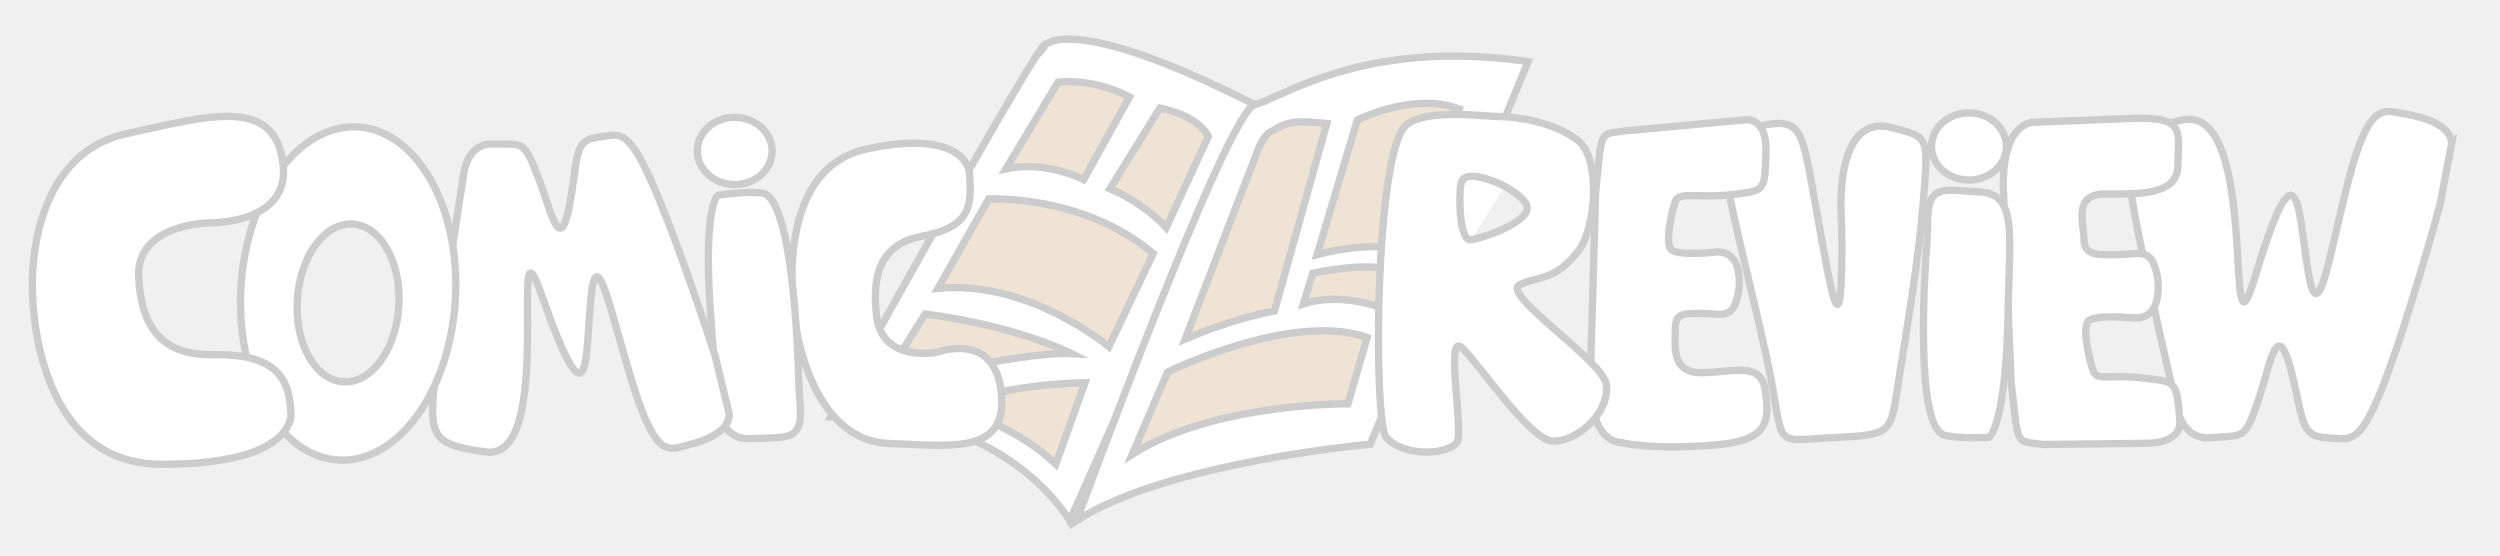
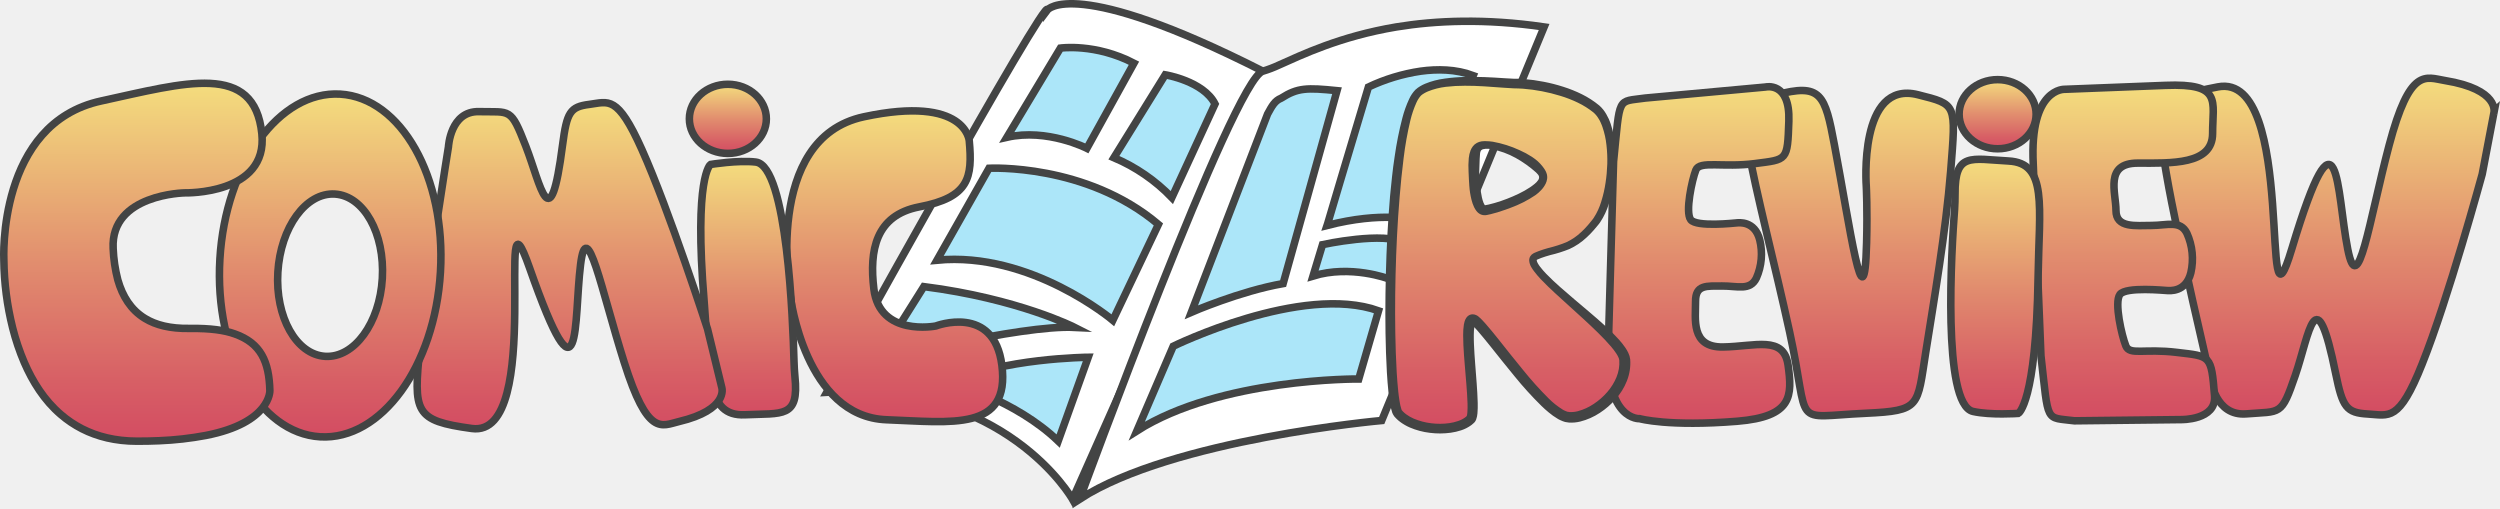
- <svg xmlns="http://www.w3.org/2000/svg" version="1.1" id="Layer_1" x="0px" y="0px" viewBox="0 0 1703.7 378.4" style="enable-background:new 0 0 1703.7 378.4;" xml:space="preserve">
-   <style type="text/css">
- 	.st0{fill:#EFE3D5;}
- 	.st1{fill:#FFFFFF;stroke:#CCCCCC;stroke-width:5;stroke-miterlimit:10;}
- 	.st2{fill:#FFFFFF;}
- </style>
-   <g>
-     <polygon class="st0" points="716.5,44 583.1,272 644.2,286.5 728.1,332.7 822.5,313.3 925.6,285.9 957.9,196 1005.7,59 933.2,52.4    863.6,82.3 790.3,54.8  " />
-     <path class="st1" d="M712.4,30.7C713.2,18,566.2,284,566.2,284c118.5-7.6,162.8,70.9,162.8,70.9L855.1,71.3   C729.7,7.7,712.4,30.7,712.4,30.7z M721,56c0,0,23.1-3.3,48.7,10l-31.2,56.4c0,0-26.2-13.4-53-7.3L721,56z M630.5,214   c62.6,8,99.9,27,99.9,27c-36-1.8-130.9,22.3-130.9,22.3L630.5,214z M719.5,316.3c-28.3-27.2-70.1-38.6-70.1-38.6   c31.9-16.3,90-16.9,90-16.9L719.5,316.3z M755.7,236.3c0,0-54.3-45.8-116.5-39.8l34.5-60.9c0,0,64.2-3.4,112.2,37.2L755.7,236.3z    M756.4,128.6l34-54.9c0,0,25.3,4.1,33,19.3L794.8,155C794.8,155,780.7,139,756.4,128.6L756.4,128.6z" />
-     <path class="st1" d="M943.5,42c-37.5,6.3-62.8,18.6-77.9,25.3c-3.4,1.6-6.9,2.9-10.5,4C836,76,733.8,354.7,733.8,354.7   c61.2-39.6,200-52,200-52l59.4-144l28.6-69.3l19.6-47.4C1002.2,36.3,969.8,37.7,943.5,42z M858.2,99.7c3-5.5,4.8-8.8,9-10.5   c11-7,17-7,37-5L868.5,212c-28.6,5-60.8,19-60.8,19L858.2,99.7z M918.6,275.2c0,0-91.7-0.8-147,34.4l24.1-56.1   c0,0,85.1-41.7,136-23.5L918.6,275.2z M938.3,208.8c0,0-25-9.5-50-1.8l6.3-20.8c0,0,41.2-9,54.6-1L938.3,208.8z M991.1,82   l-31.3,76.6l-4.6,11.3c0,0-20.7-5.9-57.6,3.6l0.4-1.2l8.4-28.3L925,81.8c10.9-5.2,22.6-8.7,34.6-10.5c11-1.5,23.3-1.4,34.8,2.9   L991.1,82z" />
-     <path class="st2" d="M951.5,202l23.3,6.4l0.6-1.8l45-71.4l9.9-16c-7.2-4.2-12.9-10.3-19.7-13.2L951.5,202z" />
-     <path class="st1" d="M660.6,117.5c0,0-2-30.5-69.8-16c-67.4,14.4-48.7,119-48.7,119s9.7,79.7,63.7,81.7c43,1.6,82,7.9,76.4-36.1   c-5.2-40.8-43.8-26-43.8-26s-37.2,7.3-41-24.5c-3.1-25.7,1.2-48.8,30-54.4C660.6,154.9,662.8,141.8,660.6,117.5z" />
-     <path class="st1" d="M519.2,131.5c-11.8-1.4-30,1.6-30,1.6s-11.1,7.7-4.2,91c3.9,46.9,0.9,76,27,74.8c24.9-1.2,36,2.5,33.1-25.3   c-0.3-3.3-0.5-6.6-0.6-10C543.8,237.8,540.1,134,519.2,131.5z" />
-     <ellipse transform="matrix(1.570732e-03 -1 1 1.570732e-03 396.9968 603.4033)" class="st1" cx="500.7" cy="102.9" rx="22.9" ry="25.5" />
-     <path class="st1" d="M468.3,303.4c-11.6,2.8-20.7,10.2-36.3-39.3c-15.1-47.8-24.8-98.2-28.9-64.6c-4.6,37.1,0.9,100.8-33.7,2.3   C345,132.3,380.2,314.7,331.1,308c-38-5.2-38.8-10.6-34.4-53.7s18.9-132.9,18.9-132.9s1.2-23.8,20.2-23.3c21,0.5,20.9-3.1,31,22.8   s16.1,63.4,24.4-0.8c2.8-21.6,5-25.2,17.7-26.8s18.5-6.6,34.8,29.8c18.1,40.3,43.5,118.9,43.5,118.9l9.5,39   C496.7,281,501.2,295.6,468.3,303.4z" />
-     <path class="st1" d="M243.9,86.5c-40.3-2.4-76,46.5-79.7,109.2s26,115.4,66.4,117.8s76-46.5,79.7-109.2S284.2,88.9,243.9,86.5z    M271.8,208.5c-1.7,29.7-18.6,52.8-37.8,51.7s-33.2-26.1-31.4-55.8s18.6-52.9,37.8-51.7S273.5,178.8,271.8,208.5z" />
-     <path class="st1" d="M94.5,188.7c0.3,7.1,1.3,14.1,3.1,20.9c3.1,10.8,8.6,19.8,18,25.5c7.2,4.4,16.8,6.8,29.2,6.6h1.2   c12.7-0.1,22.1,1.1,29.2,3.7c17.1,6.1,22.6,18.3,23.1,37.5c0,0,0.7,21.3-42.4,29.7c-10.2,1.9-20.5,3.1-30.9,3.5   c-4.6,0.2-9.5,0.3-14.7,0.3c-14.4,0-26.4-3.1-36.4-8.2c-5.1-2.6-9.8-5.8-14.1-9.5c-11-9.4-18.7-21.8-24.2-34.5   c-3.2-7.4-5.7-15.1-7.7-22.9c-3.7-14.7-5.6-29.8-5.8-44.9c0,0-4.6-90.5,64.6-105.4C141.9,79,188.1,64.8,193,112.8   c4.1,40.5-50.9,39.1-50.9,39.1S92.7,152.6,94.5,188.7z" />
-     <path class="st1" d="M1638.1,77.5c-12.8-2.1-23.2-9.2-37,43c-13.3,50.4-20.6,103.1-27.4,68.6c-7.5-38-5.6-104.2-37-0.2   c-22.1,73.4,4.3-117.4-49-107.2c-41.2,7.9-41.7,13.5-34.1,57.7s29.4,136.1,29.4,136.1s2.9,24.5,23.6,22.8   c22.9-1.9,23,1.8,32.4-25.6s13.5-66.6,26.8-0.8c4.5,22.1,7.1,25.7,21.2,26.5s20.6,5.6,36-33.1c17.2-42.8,39.8-125.8,39.8-125.8   l7.8-40.9C1670.5,98.7,1674.5,83.4,1638.1,77.5z" />
-     <path class="st1" d="M1370.5,259.8c5.2,45.7,2.6,40.5,22.2,43.1l70.6-0.8c0,0,23.5,0.5,22.2-15.7c-2.2-27.4-2.6-26.1-24.8-28.8   c-22.2-2.6-31.4,2.1-34-4.4c-2.6-6.5-7.8-28.7-3.9-34s30-2.6,31.3-2.6s12.4,1.5,15.7-11.8c2-8.8,1.1-17.9-2.6-26.1   c-4.4-8.9-13.1-5.2-23.5-5.2s-23.5,1.9-23.5-9.9s-7.8-31.4,14.4-31.4s49.6,1.3,49.6-19.6c0-21.7,6.6-33.4-31.3-31.9   c-47,1.8-66.6,2.6-66.6,2.6s-23.5-1.3-20.9,49.6L1370.5,259.8z" />
-     <path class="st1" d="M1325.5,296.7c11.6,2.6,30,1.3,30,1.3s11.8-6.5,13.1-90.1c0.7-47,6.5-75.8-19.6-77.1   c-24.9-1.3-35.6-6.1-35.4,21.9c0,3.3-0.1,6.7-0.3,10C1311.3,188.5,1304.9,292.1,1325.5,296.7z" />
-     <ellipse class="st1" cx="1341.8" cy="99.8" rx="25.5" ry="22.9" />
-     <path class="st1" d="M1254.8,147.7c0,0-5.4-70.8,34.2-60.8c26,6.6,25.2,5.7,21.7,50.6c-3.2,39.9-11.2,86.3-16.5,119.9   c-5.7,36.2-3.3,38.8-39.6,40.5c-50.8,2.3-36.5,10.6-50.6-53.9c-9.5-43.7-22.5-93-27.7-123.1c-3.7-21.5,4.9-30.2,18.4-33.8   c30.4-8.2,32.7-0.4,39,33.1c10.2,53.7,19.8,124.1,21.3,64.8C1255.6,163.1,1254.8,147.7,1254.8,147.7z" />
-     <path class="st1" d="M1087.4,131.1c4.5-44.3,2-39.2,21-42l79.6-7.3c0,0,16.4-4,15.5,22.6s-1,25.3-22.4,28.1s-36.7-2.1-39.2,4.3   s-7.2,27.9-3.4,32.9s29.1,2.2,30.4,2.1s12-1.6,15.3,11.2c2.1,8.5,1.3,17.4-2.2,25.3c-4.2,8.7-12.6,5.2-22.7,5.3   s-17.7-1.1-17.6,10.3s-3.4,30.4,18.1,30.1s40.4-7.9,43.2,12.1c2.8,20.2,3,34.1-33.7,37.1c-45.5,3.7-64.6-1.7-64.6-1.7   s-22.8,1.5-20.8-47.8L1087.4,131.1z" />
-     <path class="st1" d="M1094.8,262.5c-1.4-16.5-73.3-62.2-58.9-68.6s23.7-2.5,39.7-22.9c12-15.3,15.6-62.3,0-75s-42.1-16.5-52.9-16.5   S974,73.8,959,84.6c-22.5,16.2-23.1,203.2-14.4,213.4c10.2,12.1,39,13.3,48.1,3.8c5.4-5.8-8.4-76.2,3.6-64.8s45.7,62,61.3,63.5   C1071.9,302,1096.5,283.8,1094.8,262.5z M995.1,129.1c0.5-7.2,2.8-9.4,9.6-8.9c10.4,0.8,28.4,8.9,34.8,17.8   c8.4,11.5-27.6,24.1-37.3,25.4C995.8,164.2,994.2,142.5,995.1,129.1z" />
-   </g>
+ <svg xmlns="http://www.w3.org/2000/svg" xmlns:xlink="http://www.w3.org/1999/xlink" id="Layer_1" data-name="Layer 1" viewBox="0 0 1656.04 336.71">
+   <defs>
+     <style>.cls-1{fill:#ace6f9;}.cls-2{fill:#fff;}.cls-10,.cls-11,.cls-12,.cls-13,.cls-14,.cls-2,.cls-3,.cls-4,.cls-5,.cls-6,.cls-7,.cls-8,.cls-9{stroke:#434444;stroke-miterlimit:10;stroke-width:5px;}.cls-3{fill:url(#linear-gradient);}.cls-4{fill:url(#linear-gradient-2);}.cls-5{fill:url(#linear-gradient-3);}.cls-6{fill:url(#linear-gradient-4);}.cls-7{fill:url(#linear-gradient-5);}.cls-8{fill:url(#linear-gradient-6);}.cls-9{fill:url(#linear-gradient-7);}.cls-10{fill:url(#linear-gradient-8);}.cls-11{fill:url(#linear-gradient-9);}.cls-12{fill:url(#linear-gradient-10);}.cls-13{fill:url(#linear-gradient-11);}.cls-14{fill:url(#linear-gradient-12);}.cls-15{fill:url(#linear-gradient-13);}.cls-16{fill:#434444;}</style>
+     <linearGradient id="linear-gradient" x1="611.23" y1="303.44" x2="611.23" y2="97.59" gradientUnits="userSpaceOnUse">
+       <stop offset="0" stop-color="#fff" />
+       <stop offset="0" stop-color="#d34c62" />
+       <stop offset="0.16" stop-color="#d75e65" />
+       <stop offset="0.49" stop-color="#e18c6e" />
+       <stop offset="0.95" stop-color="#f2d57c" />
+       <stop offset="1" stop-color="#f4dd7d" />
+       <stop offset="1" stop-color="#c6b365" />
+       <stop offset="1" stop-color="#9d8e50" />
+       <stop offset="1" stop-color="#776c3d" />
+       <stop offset="1" stop-color="#574e2c" />
+       <stop offset="1" stop-color="#3b361e" />
+       <stop offset="1" stop-color="#252213" />
+       <stop offset="1" stop-color="#14130a" />
+       <stop offset="1" stop-color="#090804" />
+       <stop offset="1" stop-color="#020201" />
+       <stop offset="1" />
+     </linearGradient>
+     <linearGradient id="linear-gradient-2" x1="514.15" y1="298.94" x2="514.15" y2="131.13" xlink:href="#linear-gradient" />
+     <linearGradient id="linear-gradient-3" x1="500.68" y1="125.76" x2="500.68" y2="79.96" gradientTransform="translate(602.76 -397.98) rotate(89.91)" xlink:href="#linear-gradient" />
+     <linearGradient id="linear-gradient-4" x1="395.89" y1="308.18" x2="395.89" y2="92.14" xlink:href="#linear-gradient" />
+     <linearGradient id="linear-gradient-5" x1="237.25" y1="313.58" x2="237.25" y2="86.42" xlink:href="#linear-gradient" />
+     <linearGradient id="linear-gradient-6" x1="109.17" y1="316.4" x2="109.17" y2="79.31" xlink:href="#linear-gradient" />
+     <linearGradient id="linear-gradient-7" x1="1560.26" y1="299.01" x2="1560.26" y2="75.97" xlink:href="#linear-gradient" />
+     <linearGradient id="linear-gradient-8" x1="1425.38" y1="302.9" x2="1425.38" y2="80.57" xlink:href="#linear-gradient" />
+     <linearGradient id="linear-gradient-9" x1="1340.2" y1="298.33" x2="1340.2" y2="129.66" xlink:href="#linear-gradient" />
+     <linearGradient id="linear-gradient-10" x1="1323.26" y1="98.55" x2="1323.26" y2="52.75" xlink:href="#linear-gradient" />
+     <linearGradient id="linear-gradient-11" x1="1243.96" y1="299.53" x2="1243.96" y2="84.09" xlink:href="#linear-gradient" />
+     <linearGradient id="linear-gradient-12" x1="1143.94" y1="304.5" x2="1143.94" y2="81.59" xlink:href="#linear-gradient" />
+     <linearGradient id="linear-gradient-13" x1="1017.14" y1="308.11" x2="1017.14" y2="78" xlink:href="#linear-gradient" />
+   </defs>
+   <polygon class="cls-1" points="697.96 19.85 564.56 247.85 625.66 262.35 709.56 308.55 803.96 289.15 907.06 261.75 939.36 171.85 987.16 34.85 914.66 28.25 845.06 58.15 771.76 30.65 697.96 19.85" />
+   <path class="cls-2" d="M712.4,30.7C713.2,18,566.2,284,566.2,284,684.7,276.4,729,354.9,729,354.9L855.1,71.3C729.7,7.7,712.4,30.7,712.4,30.7ZM721,56s23.1-3.3,48.7,10l-31.2,56.4s-26.2-13.4-53-7.3ZM630.5,214c62.6,8,99.9,27,99.9,27-36-1.8-130.9,22.3-130.9,22.3Zm89,102.3c-28.3-27.2-70.1-38.6-70.1-38.6,31.9-16.3,90-16.9,90-16.9Zm36.2-80s-54.3-45.8-116.5-39.8l34.5-60.9s64.2-3.4,112.2,37.2Zm.7-107.7,34-54.9s25.3,4.1,33,19.3l-28.6,62a116.44,116.44,0,0,0-38.4-26.4Z" transform="translate(-18.54 -24.15)" />
+   <path class="cls-2" d="M943.5,42c-37.5,6.3-62.8,18.6-77.9,25.3a78.26,78.26,0,0,1-10.5,4C836,76,733.8,354.7,733.8,354.7c61.2-39.6,200-52,200-52l59.4-144,28.6-69.3L1041.4,42C1002.2,36.3,969.8,37.7,943.5,42ZM858.2,99.7c3-5.5,4.8-8.8,9-10.5,11-7,17-7,37-5L868.5,212c-28.6,5-60.8,19-60.8,19Zm60.4,175.5s-91.7-.8-147,34.4l24.1-56.1s85.1-41.7,136-23.5Zm19.7-66.4s-25-9.5-50-1.8l6.3-20.8s41.2-9,54.6-1ZM991.1,82l-31.3,76.6-4.6,11.3s-20.7-5.9-57.6,3.6l.4-1.2,8.4-28.3L925,81.8a122.64,122.64,0,0,1,34.6-10.5c11-1.5,23.3-1.4,34.8,2.9Z" transform="translate(-18.54 -24.15)" />
+   <path class="cls-3" d="M660.6,117.5s-2-30.5-69.8-16c-67.4,14.4-48.7,119-48.7,119s9.7,79.7,63.7,81.7c43,1.6,82,7.9,76.4-36.1-5.2-40.8-43.8-26-43.8-26s-37.2,7.3-41-24.5c-3.1-25.7,1.2-48.8,30-54.4C660.6,154.9,662.8,141.8,660.6,117.5Z" transform="translate(-18.54 -24.15)" />
+   <path class="cls-4" d="M519.2,131.5c-11.8-1.4-30,1.6-30,1.6s-11.1,7.7-4.2,91c3.9,46.9.9,76,27,74.8,24.9-1.2,36,2.5,33.1-25.3-.3-3.3-.5-6.6-.6-10C543.8,237.8,540.1,134,519.2,131.5Z" transform="translate(-18.54 -24.15)" />
+   <ellipse class="cls-5" cx="500.68" cy="102.86" rx="22.9" ry="25.5" transform="translate(378.5 579.24) rotate(-89.91)" />
+   <path class="cls-6" d="M468.3,303.4c-11.6,2.8-20.7,10.2-36.3-39.3-15.1-47.8-24.8-98.2-28.9-64.6-4.6,37.1.9,100.8-33.7,2.3C345,132.3,380.2,314.7,331.1,308c-38-5.2-38.8-10.6-34.4-53.7s18.9-132.9,18.9-132.9,1.2-23.8,20.2-23.3c21,.5,20.9-3.1,31,22.8s16.1,63.4,24.4-.8c2.8-21.6,5-25.2,17.7-26.8s18.5-6.6,34.8,29.8C461.8,163.4,487.2,242,487.2,242l9.5,39S501.2,295.6,468.3,303.4Z" transform="translate(-18.54 -24.15)" />
+   <path class="cls-7" d="M243.9,86.5c-40.3-2.4-76,46.5-79.7,109.2s26,115.4,66.4,117.8,76-46.5,79.7-109.2S284.2,88.9,243.9,86.5Zm27.9,122c-1.7,29.7-18.6,52.8-37.8,51.7s-33.2-26.1-31.4-55.8,18.6-52.9,37.8-51.7S273.5,178.8,271.8,208.5Z" transform="translate(-18.54 -24.15)" />
+   <path class="cls-8" d="M93.5,188.7a97.69,97.69,0,0,0,3.1,20.9c3.1,10.8,8.6,19.8,18,25.5,7.2,4.4,16.8,6.8,29.2,6.6H145c12.7-.1,22.1,1.1,29.2,3.7,17.1,6.1,22.6,18.3,23.1,37.5,0,0,.7,21.3-42.4,29.7a213.34,213.34,0,0,1-30.9,3.5q-6.9.3-14.7.3c-14.4,0-26.4-3.1-36.4-8.2a71.14,71.14,0,0,1-14.1-9.5c-11-9.4-18.7-21.8-24.2-34.5a154.06,154.06,0,0,1-7.7-22.9,194.62,194.62,0,0,1-5.8-44.9S16.5,105.9,85.7,91C140.9,79,187.1,64.8,192,112.8c4.1,40.5-50.9,39.1-50.9,39.1S91.7,152.6,93.5,188.7Z" transform="translate(-18.54 -24.15)" />
+   <path class="cls-9" d="M1638.1,77.5c-12.8-2.1-23.2-9.2-37,43-13.3,50.4-20.6,103.1-27.4,68.6-7.5-38-5.6-104.2-37-.2-22.1,73.4,4.3-117.4-49-107.2-41.2,7.9-41.7,13.5-34.1,57.7S1483,275.5,1483,275.5s2.9,24.5,23.6,22.8c22.9-1.9,23,1.8,32.4-25.6s13.5-66.6,26.8-.8c4.5,22.1,7.1,25.7,21.2,26.5s20.6,5.6,36-33.1c17.2-42.8,39.8-125.8,39.8-125.8l7.8-40.9C1670.5,98.7,1674.5,83.4,1638.1,77.5Z" transform="translate(-18.54 -24.15)" />
+   <path class="cls-10" d="M1370.5,259.8c5.2,45.7,2.6,40.5,22.2,43.1l70.6-.8s23.5.5,22.2-15.7c-2.2-27.4-2.6-26.1-24.8-28.8s-31.4,2.1-34-4.4-7.8-28.7-3.9-34,30-2.6,31.3-2.6,12.4,1.5,15.7-11.8a41.09,41.09,0,0,0-2.6-26.1c-4.4-8.9-13.1-5.2-23.5-5.2s-23.5,1.9-23.5-9.9-7.8-31.4,14.4-31.4,49.6,1.3,49.6-19.6c0-21.7,6.6-33.4-31.3-31.9-47,1.8-66.6,2.6-66.6,2.6s-23.5-1.3-20.9,49.6Z" transform="translate(-18.54 -24.15)" />
+   <path class="cls-11" d="M1325.5,296.7c11.6,2.6,30,1.3,30,1.3s11.8-6.5,13.1-90.1c.7-47,6.5-75.8-19.6-77.1-24.9-1.3-35.6-6.1-35.4,21.9,0,3.3-.1,6.7-.3,10C1311.3,188.5,1304.9,292.1,1325.5,296.7Z" transform="translate(-18.54 -24.15)" />
+   <ellipse class="cls-12" cx="1323.26" cy="75.65" rx="25.5" ry="22.9" />
+   <path class="cls-13" d="M1254.8,147.7s-5.4-70.8,34.2-60.8c26,6.6,25.2,5.7,21.7,50.6-3.2,39.9-11.2,86.3-16.5,119.9-5.7,36.2-3.3,38.8-39.6,40.5-50.8,2.3-36.5,10.6-50.6-53.9-9.5-43.7-22.5-93-27.7-123.1-3.7-21.5,4.9-30.2,18.4-33.8,30.4-8.2,32.7-.4,39,33.1,10.2,53.7,19.8,124.1,21.3,64.8C1255.6,163.1,1254.8,147.7,1254.8,147.7Z" transform="translate(-18.54 -24.15)" />
+   <path class="cls-14" d="M1087.4,131.1c4.5-44.3,2-39.2,21-42l79.6-7.3s16.4-4,15.5,22.6-1,25.3-22.4,28.1-36.7-2.1-39.2,4.3-7.2,27.9-3.4,32.9,29.1,2.2,30.4,2.1,12-1.6,15.3,11.2a39.23,39.23,0,0,1-2.2,25.3c-4.2,8.7-12.6,5.2-22.7,5.3s-17.7-1.1-17.6,10.3-3.4,30.4,18.1,30.1,40.4-7.9,43.2,12.1c2.8,20.2,3,34.1-33.7,37.1-45.5,3.7-64.6-1.7-64.6-1.7s-22.8,1.5-20.8-47.8Z" transform="translate(-18.54 -24.15)" />
+   <path class="cls-15" d="M1094.8,262.5c-1.4-16.5-73.3-62.2-58.9-68.6s23.7-2.5,39.7-22.9c12-15.3,15.6-62.3,0-75s-42.1-16.5-52.9-16.5S974,73.8,959,84.6c-22.5,16.2-23.1,203.2-14.4,213.4,10.2,12.1,39,13.3,48.1,3.8,5.4-5.8-8.4-76.2,3.6-64.8s45.7,62,61.3,63.5C1071.9,302,1096.5,283.8,1094.8,262.5ZM995.1,129.1c.5-7.2,2.8-9.4,9.6-8.9,10.4.8,28.4,8.9,34.8,17.8,8.4,11.5-27.6,24.1-37.3,25.4C995.8,164.2,994.2,142.5,995.1,129.1Z" transform="translate(-18.54 -24.15)" />
+   <path class="cls-16" d="M1091.18,262.8a5.8,5.8,0,0,0-.56-1.91,17.38,17.38,0,0,0-1.29-2.36,44.06,44.06,0,0,0-3.6-4.79c-2.68-3.14-5.63-6.19-8.66-9.18-6.09-6-12.49-11.74-18.9-17.54-3.21-2.89-6.43-5.79-9.61-8.76s-6.37-5.95-9.4-9.18a58.32,58.32,0,0,1-4.38-5.16,23.87,23.87,0,0,1-2-3,9.82,9.82,0,0,1-1.28-4.14,5.32,5.32,0,0,1,.75-2.91,5.42,5.42,0,0,1,2.11-1.92c.17-.1.39-.21.54-.28l.39-.16.78-.33,1.57-.64c2.11-.78,4.25-1.48,6.37-2.06a81.9,81.9,0,0,0,12-3.83,37.09,37.09,0,0,0,10-6.82c.74-.73,1.49-1.43,2.22-2.17l2.1-2.3c.71-.76,1.34-1.61,2-2.41s1.35-1.63,1.87-2.41a41.35,41.35,0,0,0,5.07-11,79.92,79.92,0,0,0,2.8-12.22,101.8,101.8,0,0,0,1.16-12.56,87.28,87.28,0,0,0-.55-12.54,53.41,53.41,0,0,0-2.67-12c-.31-1-.74-1.86-1.11-2.78s-.85-1.77-1.37-2.57a16.56,16.56,0,0,0-3.5-4.26,54.13,54.13,0,0,0-10.3-6.46,79.35,79.35,0,0,0-11.63-4.52,114.34,114.34,0,0,0-24.68-4.72c-1-.06-2.07-.13-3.09-.16l-3.24-.08c-2.26-.09-4.42-.26-6.59-.41-8.62-.64-17.12-1.35-25.61-1.31a107.32,107.32,0,0,0-12.59.72,46.31,46.31,0,0,0-11.8,3l-1.34.61-1.26.69-1.19.76c-.38.26-.59.5-.91.74a17.38,17.38,0,0,0-3,4.66,66.05,66.05,0,0,0-4,11.72,220.79,220.79,0,0,0-4.49,25.15q-1.6,12.75-2.63,25.61c-1.44,17.13-2.27,34.34-2.69,51.55s-.42,34.44.15,51.62c.31,8.58.74,17.17,1.62,25.61.23,2.11.48,4.21.82,6.25a36,36,0,0,0,1.29,5.68,6.25,6.25,0,0,0,.28.62v0l.12.12.23.25.45.5,1,.93,1.08.86a25.74,25.74,0,0,0,5,2.86,42,42,0,0,0,11.55,3.06,45.42,45.42,0,0,0,12-.07,31.08,31.08,0,0,0,5.69-1.36,17.13,17.13,0,0,0,4.83-2.45,9.22,9.22,0,0,0,.92-.79l.21-.2s.1-.09.08-.08a.48.48,0,0,0-.09.11s-.06.1-.07.1h0s0,0,0-.06a10.26,10.26,0,0,0,.39-2.25,55.19,55.19,0,0,0,.11-6.08c-.27-8.41-1.16-17-1.84-25.65-.36-4.32-.69-8.65-.9-13-.1-2.2-.17-4.41-.16-6.66a44.57,44.57,0,0,1,.49-7,14.85,14.85,0,0,1,.47-2,8.26,8.26,0,0,1,1.18-2.49,5.48,5.48,0,0,1,1.6-1.52,4.61,4.61,0,0,1,1.31-.55,4.31,4.31,0,0,1,1.39-.16,5.44,5.44,0,0,1,2.14.5c.25.12.5.24.74.38s.38.25.57.38a13.3,13.3,0,0,1,1.64,1.43c.41.41.84.83,1.22,1.24.8.83,1.54,1.66,2.28,2.49,2.94,3.33,5.64,6.73,8.36,10.11,5.4,6.78,10.71,13.56,16.17,20.17a230.94,230.94,0,0,0,17,18.94,50.86,50.86,0,0,0,9.46,7.51l.61.35.6.29a8.22,8.22,0,0,0,1.17.5l.56.19.28.1.25,0a5.9,5.9,0,0,0,1.08.16,18.08,18.08,0,0,0,5.34-.55,35.33,35.33,0,0,0,10.61-4.84,43.53,43.53,0,0,0,8.94-7.86,35.69,35.69,0,0,0,6.14-9.91A24.79,24.79,0,0,0,1091.18,262.8Zm7.24-.6a32.2,32.2,0,0,1-2.22,14.33,40.47,40.47,0,0,1-3.2,6.38,47.06,47.06,0,0,1-4.22,5.64,50.56,50.56,0,0,1-10.52,9.12,42.23,42.23,0,0,1-12.91,5.72,24.77,24.77,0,0,1-7.51.68,13.66,13.66,0,0,1-2.12-.32l-.54-.11-.49-.16-1-.33a14.62,14.62,0,0,1-1.79-.78l-.86-.42-.79-.47a42.63,42.63,0,0,1-5.74-4.07c-1.76-1.46-3.45-2.94-5-4.49a235.84,235.84,0,0,1-17.68-19.48c-5.55-6.69-10.9-13.5-16.28-20.22-2.69-3.35-5.41-6.68-8.15-9.86-.69-.78-1.38-1.56-2.08-2.3-.35-.38-.69-.72-1-1.07a7,7,0,0,0-.78-.72c-.17-.18-.21,0,.51,0a3,3,0,0,0,.59-.08,2.36,2.36,0,0,0,.56-.24,1.52,1.52,0,0,0,.46-.4,4.44,4.44,0,0,0-.16.44,9.46,9.46,0,0,0-.27,1.13,38.53,38.53,0,0,0-.42,5.88c0,2.07,0,4.17.11,6.29.17,4.24.47,8.52.8,12.81.62,8.6,1.46,17.18,1.69,26a61.47,61.47,0,0,1-.18,6.86,15.21,15.21,0,0,1-.86,4.09,6.23,6.23,0,0,1-.31.68l-.2.36a4.07,4.07,0,0,1-.29.43c-.11.15-.23.29-.34.43l-.21.2-.38.36a15.17,15.17,0,0,1-1.54,1.3,23.67,23.67,0,0,1-6.68,3.39,38.49,38.49,0,0,1-6.9,1.6,52.55,52.55,0,0,1-13.78.07,48,48,0,0,1-13.4-3.58,32.73,32.73,0,0,1-6.23-3.59c-.49-.38-1-.78-1.45-1.16s-.92-.85-1.37-1.29l-.64-.7-.32-.35-.16-.17-.23-.32a7.93,7.93,0,0,1-.73-1.22c-.15-.34-.34-.73-.44-1a40.83,40.83,0,0,1-1.63-6.92c-.36-2.22-.62-4.41-.86-6.6-.91-8.74-1.33-17.41-1.64-26.09-.58-17.35-.52-34.68-.09-52s1.31-34.64,2.79-51.93q.59-6.48,1.33-13c.48-4.32,1-8.63,1.69-12.94a227.79,227.79,0,0,1,5.13-25.73A72.94,72.94,0,0,1,952,89.68a22,22,0,0,1,4.12-6.08,18.34,18.34,0,0,1,1.59-1.31c.51-.34,1-.68,1.53-1l1.57-.87c.53-.27,1.07-.5,1.61-.75a51.35,51.35,0,0,1,13.2-3.48,112.11,112.11,0,0,1,13.25-1.07c8.79-.23,17.54.23,26.14.83,2.15.14,4.29.28,6.35.35l3.24,0c1.13,0,2.25.11,3.37.19a116.22,116.22,0,0,1,13.19,1.83,109.24,109.24,0,0,1,12.89,3.3,85.78,85.78,0,0,1,12.44,5,59.86,59.86,0,0,1,11.48,7.44,22.4,22.4,0,0,1,4.62,5.75,35.13,35.13,0,0,1,1.64,3.16c.43,1.09.92,2.16,1.26,3.26a59.32,59.32,0,0,1,2.78,13.27,91.46,91.46,0,0,1,.41,13.33,110.61,110.61,0,0,1-1.31,13.22,86.41,86.41,0,0,1-3.06,13,46.77,46.77,0,0,1-5.83,12.39c-.7,1-1.41,1.83-2.12,2.69s-1.39,1.72-2.16,2.54l-2.27,2.46c-.79.8-1.62,1.57-2.43,2.35a42.14,42.14,0,0,1-11.37,7.65,87.51,87.51,0,0,1-12.69,4c-2.05.55-4,1.2-6,1.9l-1.42.59-.72.29-.35.15a1.48,1.48,0,0,0-.18.09c-.25.12-.26.21-.29.2s0,0,0,.18a5.28,5.28,0,0,0,.7,2,19,19,0,0,0,1.59,2.38,53,53,0,0,0,4.06,4.67c5.85,6.06,12.49,11.6,19,17.19s13.29,11.07,19.75,17a126.11,126.11,0,0,1,9.41,9.38,50.89,50.89,0,0,1,4.3,5.47,25.58,25.58,0,0,1,1.87,3.28A13,13,0,0,1,1098.42,262.2Z" transform="translate(-18.54 -24.15)" />
+   <path class="cls-16" d="M991.48,128.85a19.37,19.37,0,0,1,1.2-5.12c.19-.45.41-.91.65-1.36a11.12,11.12,0,0,1,.91-1.36,8,8,0,0,1,2.63-2.21,9.87,9.87,0,0,1,3-1,18,18,0,0,1,2.69-.16,34.92,34.92,0,0,1,4.87.39,73,73,0,0,1,17.68,5.58,57.67,57.67,0,0,1,8.21,4.43,35.81,35.81,0,0,1,3.8,2.88c.58.56,1.18,1.1,1.73,1.71s1.08,1.24,1.6,1.89l.73,1,.36.52a3.92,3.92,0,0,1,.37.58c.25.44.52.86.73,1.33s.38,1,.54,1.52.19,1.1.25,1.65,0,1.1-.07,1.64-.21,1-.35,1.55l-.54,1.4a17.37,17.37,0,0,1-3.08,4.42,25.12,25.12,0,0,1-3.71,3.26,75.09,75.09,0,0,1-16.52,8.42c-2.86,1.08-5.74,2.07-8.68,3-1.46.45-3,.84-4.48,1.21-.77.19-1.54.36-2.36.52l-.63.1-.32.06c-.09,0-.38,0-.57,0a5.85,5.85,0,0,1-2.46-.4,7.39,7.39,0,0,1-3.16-2.46,13.62,13.62,0,0,1-1.54-2.55,26.33,26.33,0,0,1-1.68-4.81,53.44,53.44,0,0,1-1.46-9.3c-.23-3.07-.35-6.12-.48-9.17A58.82,58.82,0,0,1,991.48,128.85Zm7.24.5-.29,8.6a66.59,66.59,0,0,0,.44,8.6c.32,2.83.72,5.64,1.29,8.28a23.25,23.25,0,0,0,1.09,3.63,6.75,6.75,0,0,0,.66,1.3c.22.36.37.39.22.35a1.39,1.39,0,0,0-.3,0s-.1,0,0,0l.23,0,.46-.06c.65-.11,1.33-.23,2-.38,1.36-.3,2.74-.67,4.12-1.07,2.75-.78,5.49-1.73,8.17-2.77s5.34-2.17,7.9-3.43a58.18,58.18,0,0,0,7.3-4.14c2.21-1.52,4.42-3.14,5.53-4.94a3,3,0,0,0,.44-2.39l-.24-.56c-.11-.19-.27-.38-.4-.58a2.25,2.25,0,0,0-.28-.32l-.33-.35-.66-.71a75.24,75.24,0,0,0-13.5-9.63,53.72,53.72,0,0,0-15.92-5.8c-.68-.13-1.34-.18-2-.27a14.46,14.46,0,0,0-2,0,8.79,8.79,0,0,0-1.73.29,3.08,3.08,0,0,0-1.13.63,2,2,0,0,0-.52.86,4,4,0,0,0-.18.58c-.05.23-.09.47-.13.72A32.22,32.22,0,0,0,998.72,129.35Z" transform="translate(-18.54 -24.15)" />
</svg>
